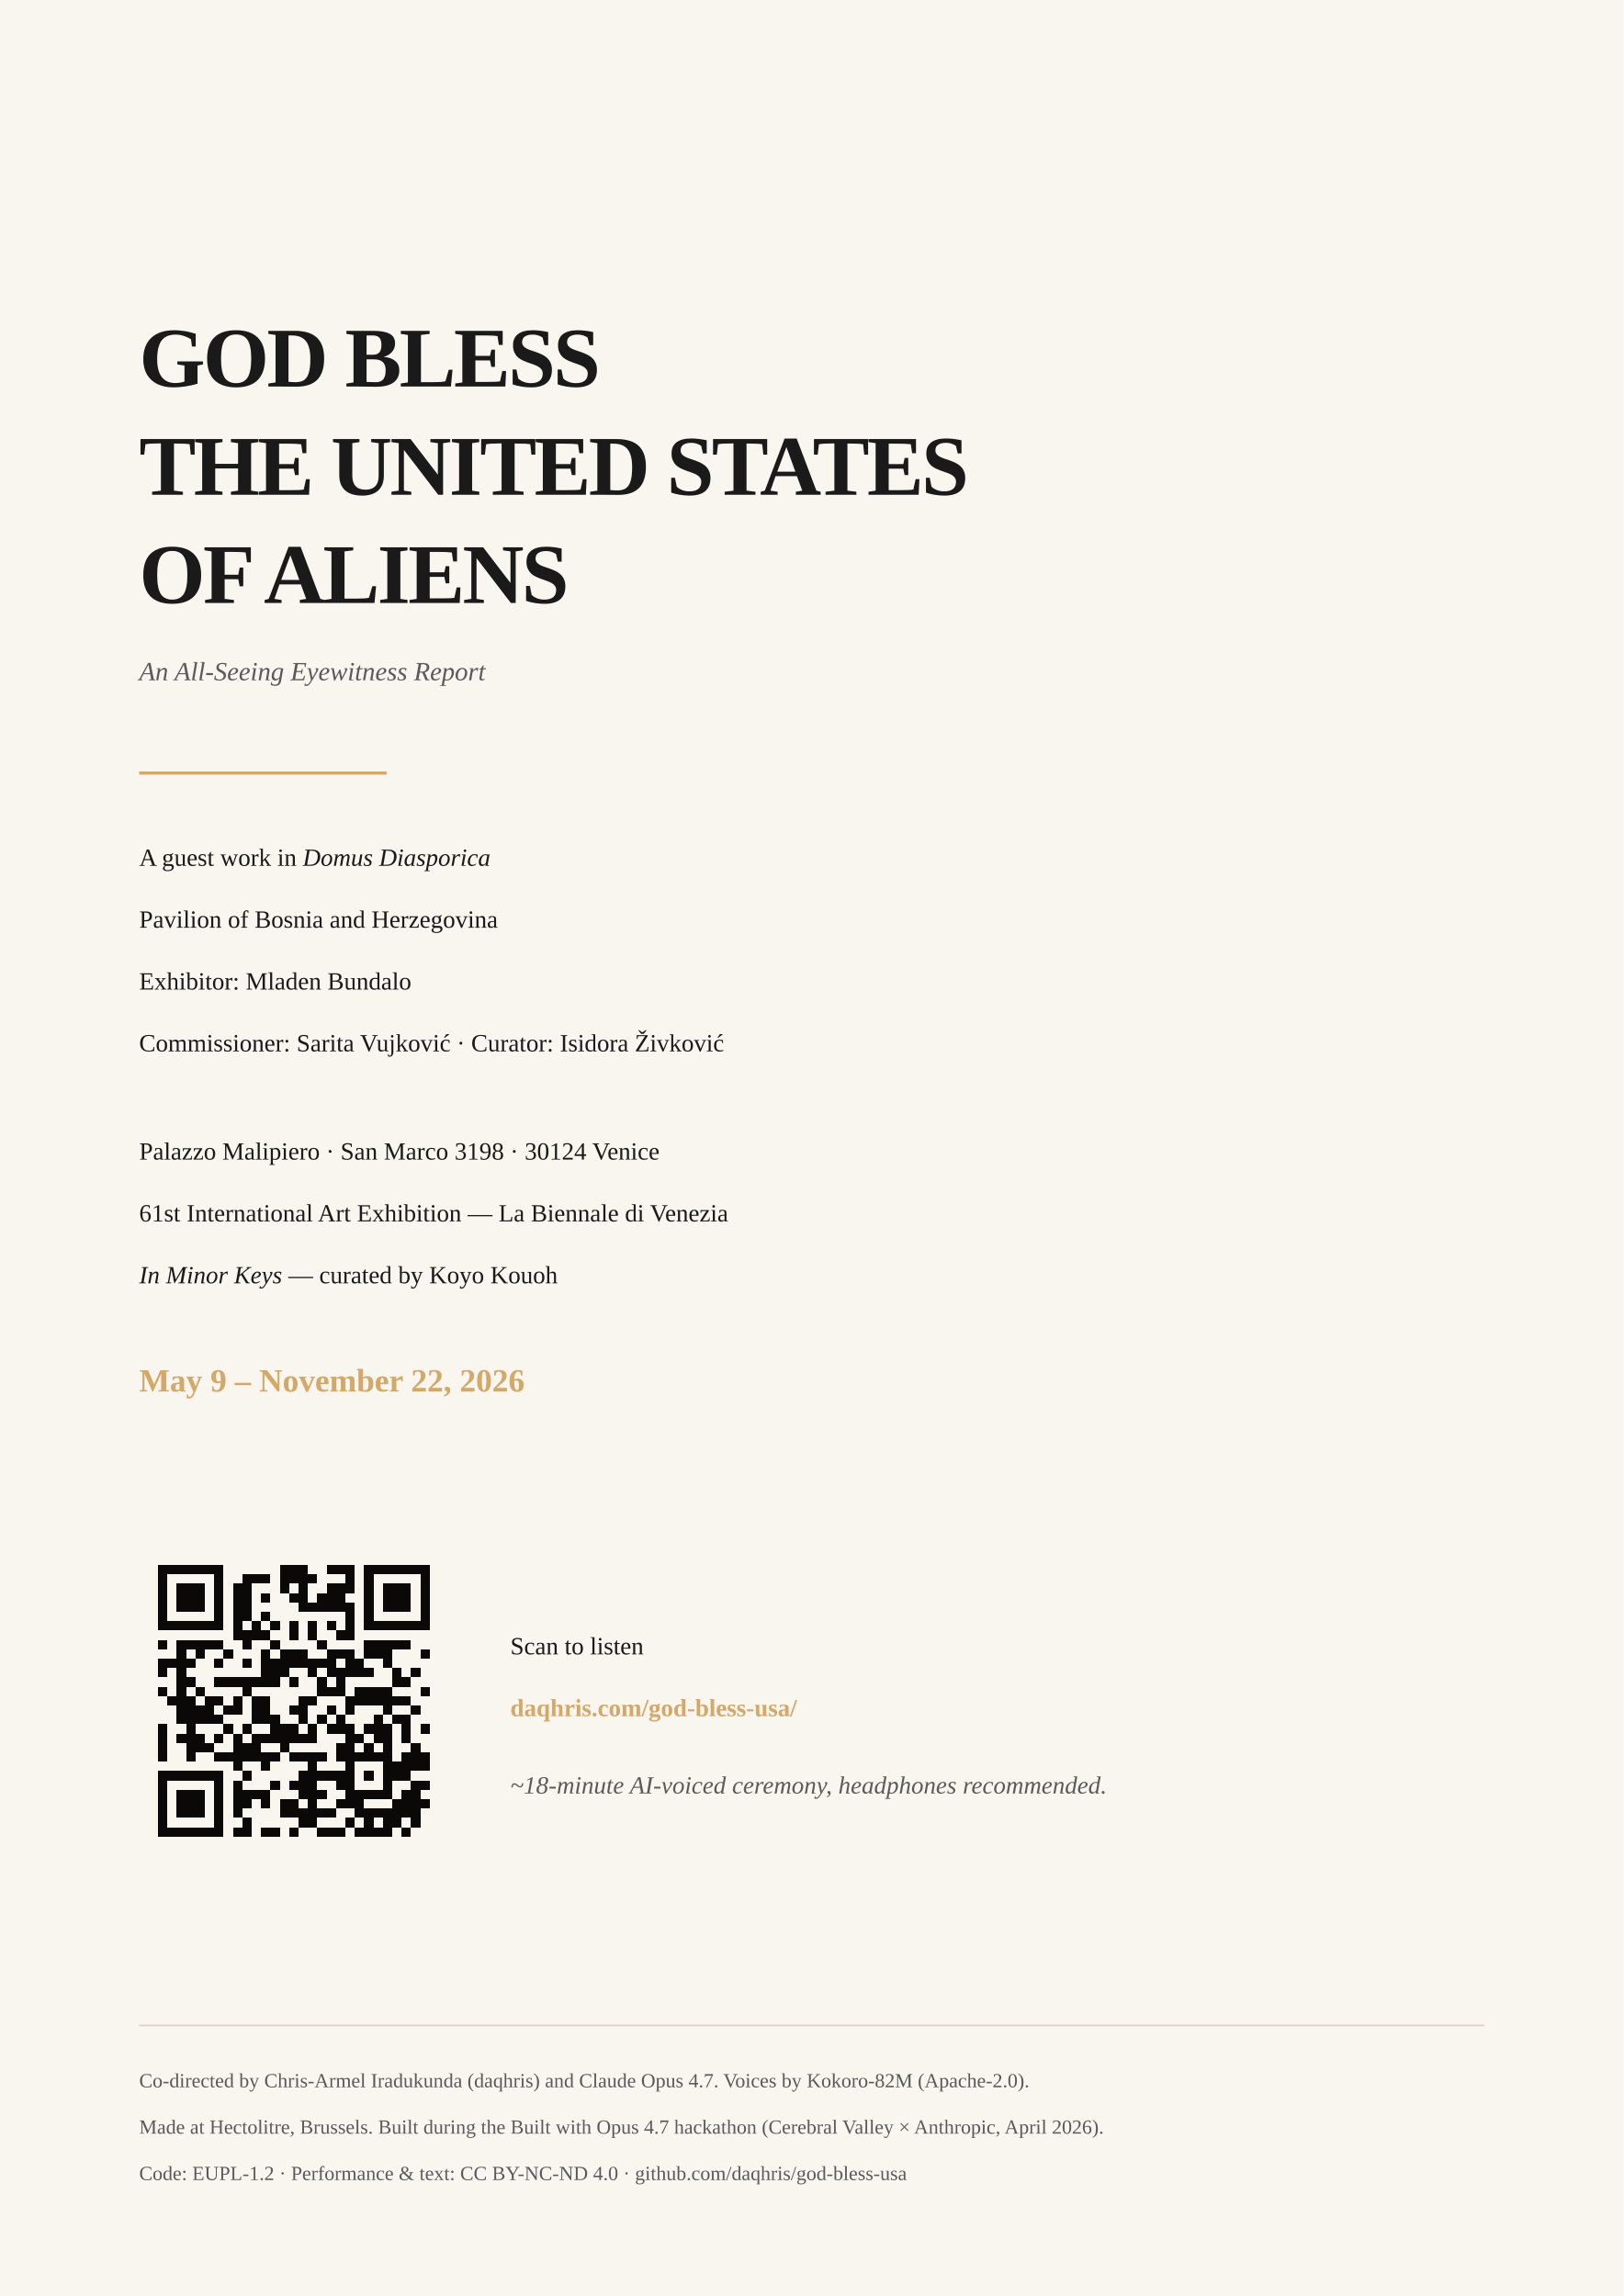
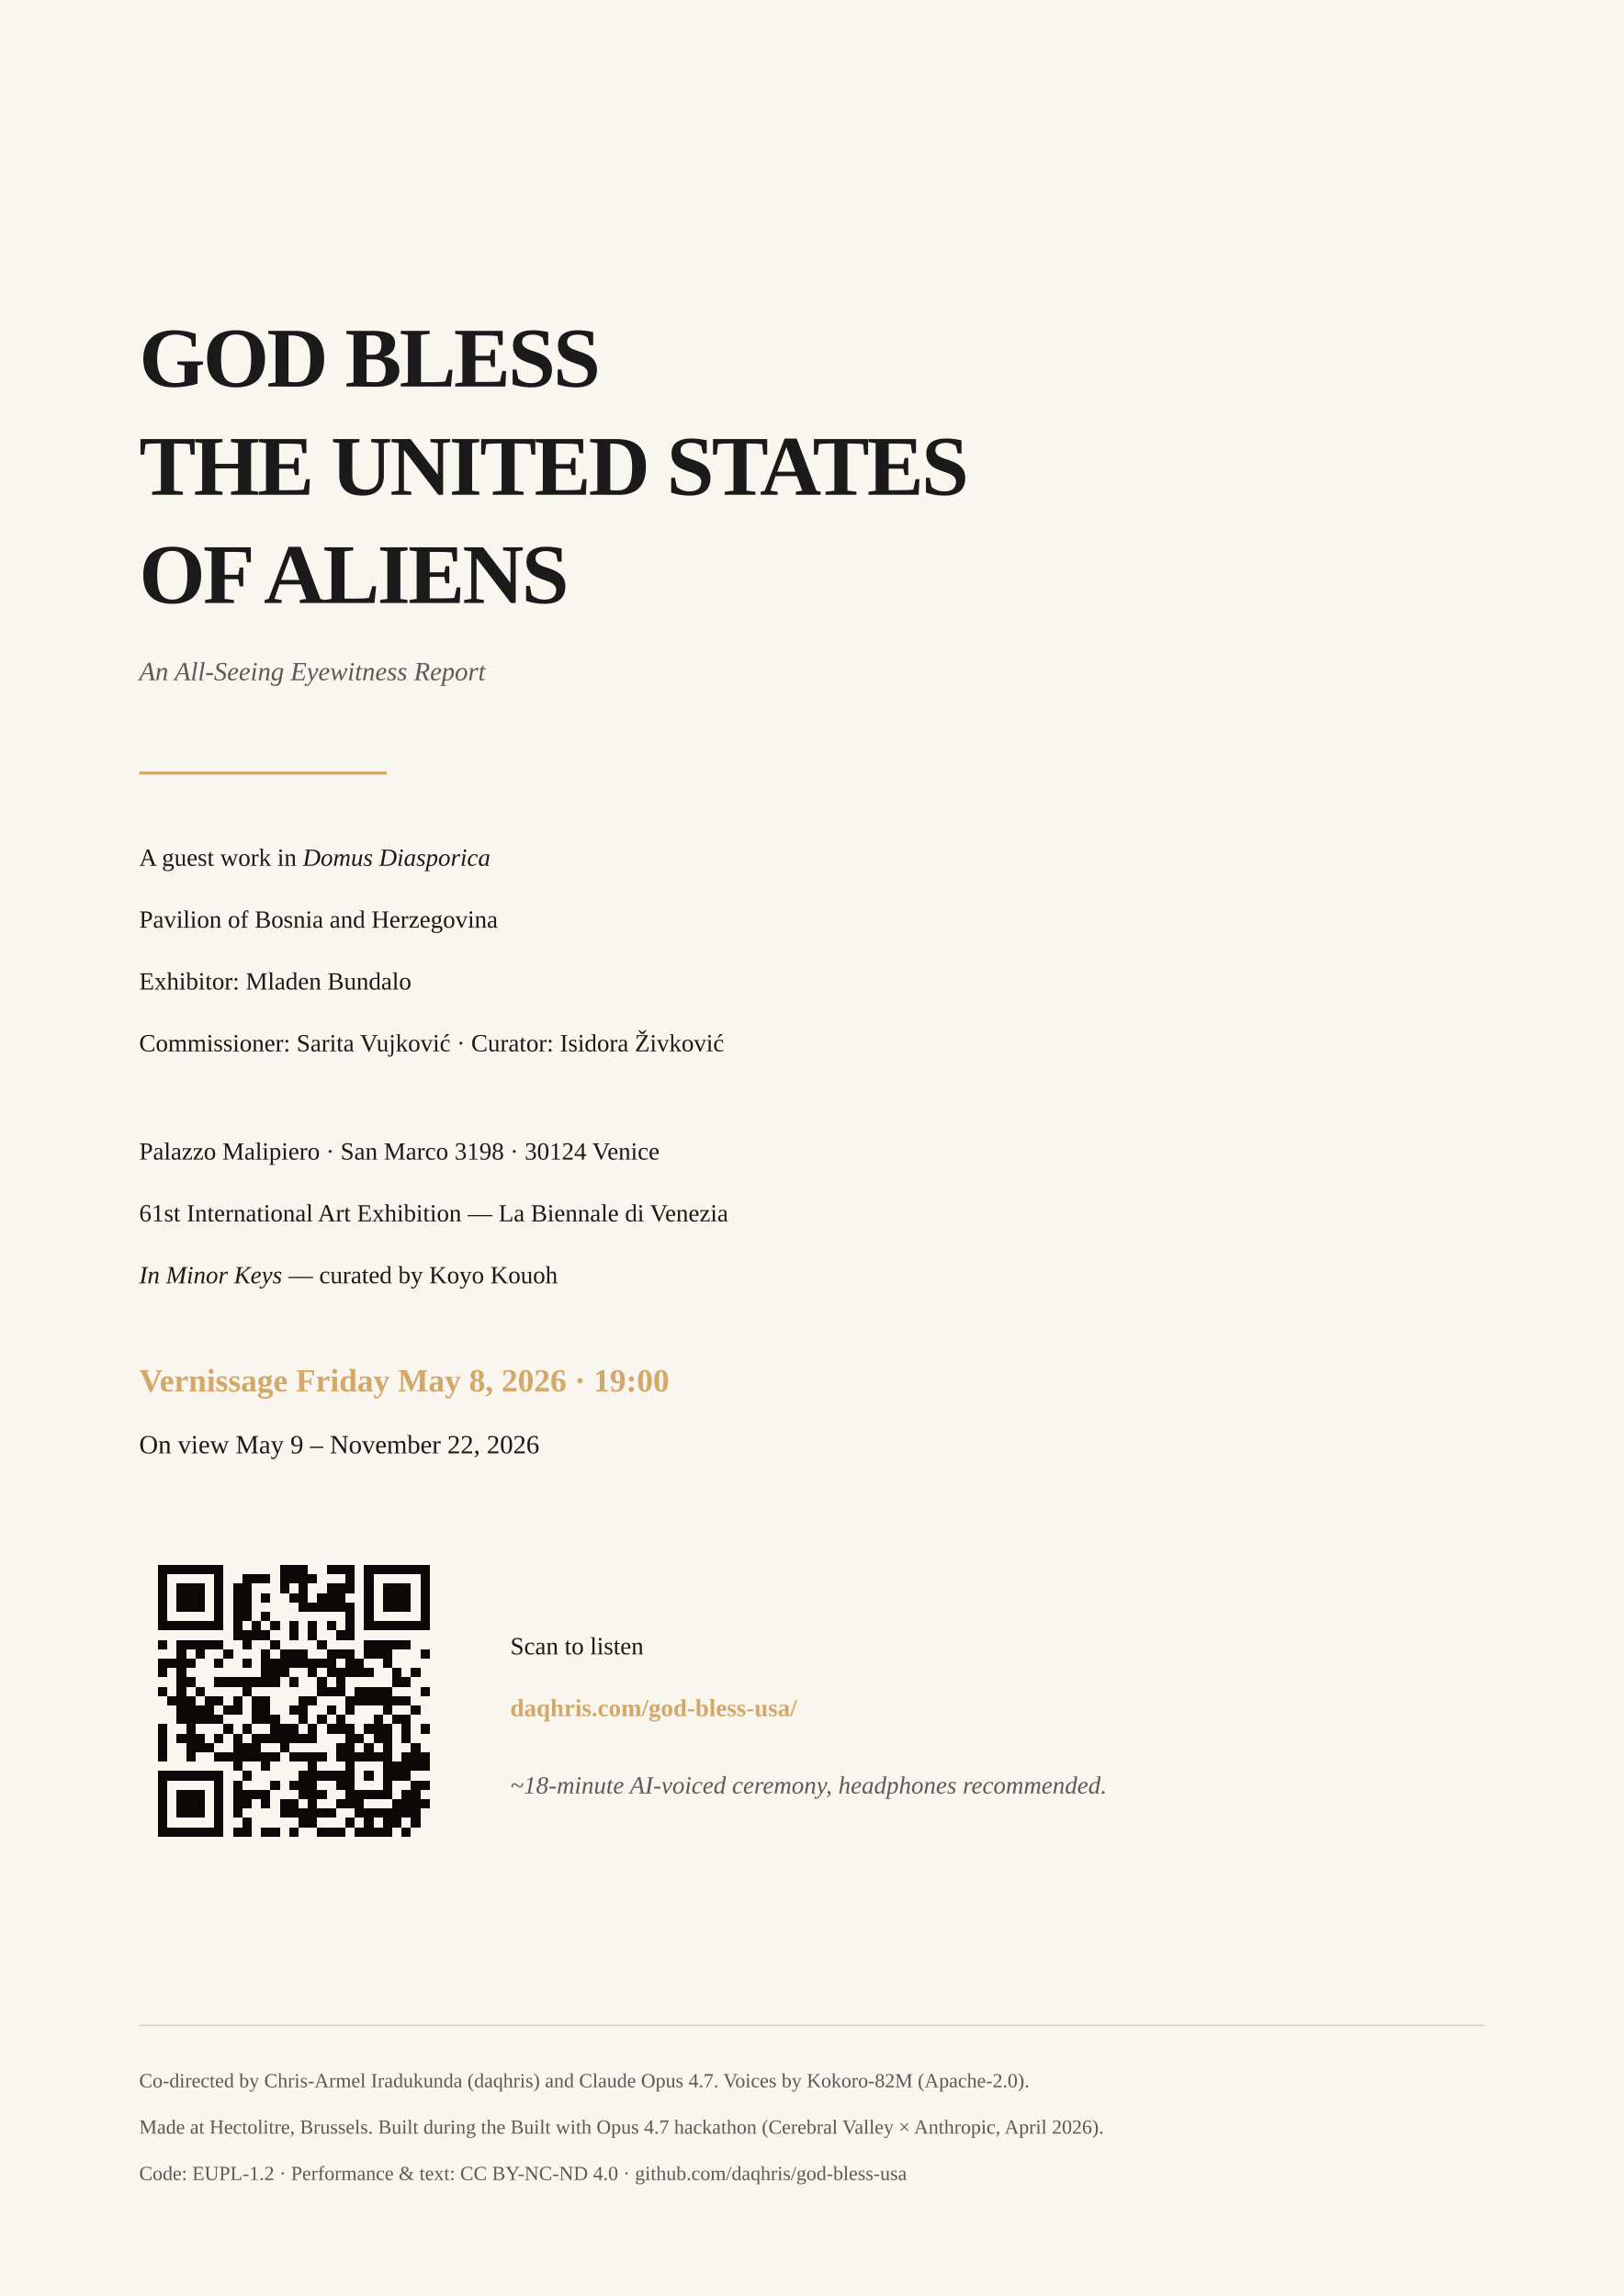
<svg xmlns="http://www.w3.org/2000/svg" width="210mm" height="297mm" viewBox="0 0 210 297" font-family="Georgia, 'Times New Roman', serif">
  <rect width="210" height="297" fill="#f9f6ef" />
  <g fill="#1a1a1a">
    <text x="18" y="50" font-size="11" font-weight="600" letter-spacing="-0.3">GOD BLESS</text>
    <text x="18" y="64" font-size="11" font-weight="600" letter-spacing="-0.3">THE UNITED STATES</text>
    <text x="18" y="78" font-size="11" font-weight="600" letter-spacing="-0.3">OF ALIENS</text>
  </g>
  <text x="18" y="88" font-size="3.4" font-style="italic" fill="#5a5a5a">
    An All-Seeing Eyewitness Report
  </text>
  <line x1="18" y1="100" x2="50" y2="100" stroke="#d4a869" stroke-width="0.4" />
  <g fill="#1a1a1a" font-size="3.2">
    <text x="18" y="112">
      A guest work in <tspan font-style="italic">Domus Diasporica</tspan>
    </text>
    <text x="18" y="120">
      Pavilion of Bosnia and Herzegovina
    </text>
    <text x="18" y="128">
      Exhibitor: Mladen Bundalo
    </text>
    <text x="18" y="136">
      Commissioner: Sarita Vujković · Curator: Isidora Živković
    </text>
    <text x="18" y="150">
      Palazzo Malipiero · San Marco 3198 · 30124 Venice
    </text>
    <text x="18" y="158">
      61st International Art Exhibition — La Biennale di Venezia
    </text>
    <text x="18" y="166">
      <tspan font-style="italic">In Minor Keys</tspan> — curated by Koyo Kouoh
    </text>
    <text x="18" y="180" font-size="4.2" font-weight="600" fill="#d4a869">
-       May 9 – November 22, 2026
+       Vernissage Friday May 8, 2026 · 19:00
+     </text>
+     <text x="18" y="188" font-size="3.4">
+       On view May 9 – November 22, 2026
    </text>
  </g>
  <g transform="translate(18, 200)">
    <svg x="0" y="0" width="40" height="40" viewBox="0 0 33 33" shape-rendering="crispEdges">
      <path fill="#f9f6ef" d="M0 0h33v33H0z" />
      <path stroke="#0a0908" d="M2 2.5h7m6 0h3m2 0h3m1 0h7M2 3.5h1m5 0h1m2 0h3m1 0h4m3 0h1m1 0h1m5 0h1M2 4.5h1m1 0h3m1 0h1m1 0h2m3 0h1m1 0h1m2 0h3m1 0h1m1 0h3m1 0h1M2 5.5h1m1 0h3m1 0h1m1 0h2m1 0h1m2 0h2m1 0h3m2 0h1m1 0h3m1 0h1M2 6.5h1m1 0h3m1 0h1m1 0h2m5 0h6m1 0h1m1 0h3m1 0h1M2 7.5h1m5 0h1m1 0h2m1 0h1m8 0h1m1 0h1m5 0h1M2 8.5h7m1 0h1m1 0h1m1 0h1m1 0h1m1 0h1m1 0h1m1 0h1m1 0h7M10 9.5h4m2 0h1m1 0h1m2 0h2M2 10.5h1m1 0h5m2 0h1m2 0h1m4 0h1m4 0h5M4 11.5h1m1 0h1m2 0h1m3 0h1m1 0h3m2 0h3m1 0h3m3 0h1M2 12.5h4m2 0h1m2 0h1m1 0h8m1 0h2m2 0h1M2 13.5h1m1 0h1m8 0h3m2 0h1m1 0h5m2 0h1m1 0h1M4 14.5h2m2 0h7m1 0h1m2 0h1m1 0h1m5 0h2M2 15.5h1m1 0h1m1 0h1m4 0h1m7 0h3m1 0h4m3 0h1M3 16.5h3m1 0h2m1 0h1m1 0h2m3 0h2m3 0h7M4 17.5h4m1 0h2m1 0h2m2 0h2m2 0h1m1 0h1m3 0h1m2 0h1M4 18.5h5m3 0h3m2 0h1m1 0h1m1 0h1m3 0h1m1 0h2M2 19.5h1m2 0h1m3 0h1m1 0h1m2 0h3m1 0h1m1 0h3m1 0h3m1 0h1m1 0h1M2 20.5h1m1 0h3m1 0h1m1 0h1m1 0h7m3 0h2m1 0h2m1 0h1M2 21.5h1m2 0h3m2 0h3m2 0h1m5 0h2m1 0h1m1 0h1m2 0h1M2 22.5h1m2 0h1m2 0h7m1 0h4m1 0h6m1 0h3M10 23.5h1m2 0h1m4 0h1m3 0h1m3 0h5M2 24.5h7m2 0h1m5 0h6m1 0h1m1 0h3M2 25.5h1m5 0h1m1 0h1m3 0h1m1 0h3m2 0h2m3 0h1m2 0h2M2 26.5h1m1 0h3m1 0h1m1 0h4m3 0h3m2 0h5m1 0h2M2 27.5h1m1 0h3m1 0h1m1 0h2m1 0h1m1 0h2m1 0h1m2 0h3m3 0h4M2 28.5h1m1 0h3m1 0h1m1 0h1m4 0h6m2 0h7M2 29.5h1m5 0h1m2 0h1m5 0h2m3 0h1m1 0h1m1 0h2m1 0h1M2 30.5h7m1 0h2m1 0h2m1 0h1m2 0h3m1 0h4m1 0h1" />
    </svg>
    <g fill="#1a1a1a" font-size="3.2">
      <text x="48" y="14">Scan to listen</text>
      <text x="48" y="22" font-weight="600" fill="#d4a869">
        daqhris.com/god-bless-usa/
      </text>
      <text x="48" y="32" fill="#5a5a5a" font-style="italic">
        ~18-minute AI-voiced ceremony, headphones recommended.
      </text>
    </g>
  </g>
  <line x1="18" y1="262" x2="192" y2="262" stroke="#d8d2c4" stroke-width="0.2" />
  <g fill="#5a5a5a" font-size="2.6">
    <text x="18" y="270">
      Co-directed by Chris-Armel Iradukunda (daqhris) and Claude Opus 4.7. Voices by Kokoro-82M (Apache-2.0).
    </text>
    <text x="18" y="276">
      Made at Hectolitre, Brussels. Built during the Built with Opus 4.7 hackathon (Cerebral Valley × Anthropic, April 2026).
    </text>
    <text x="18" y="282">
      Code: EUPL-1.2 · Performance &amp; text: CC BY-NC-ND 4.0 · github.com/daqhris/god-bless-usa
    </text>
  </g>
</svg>
